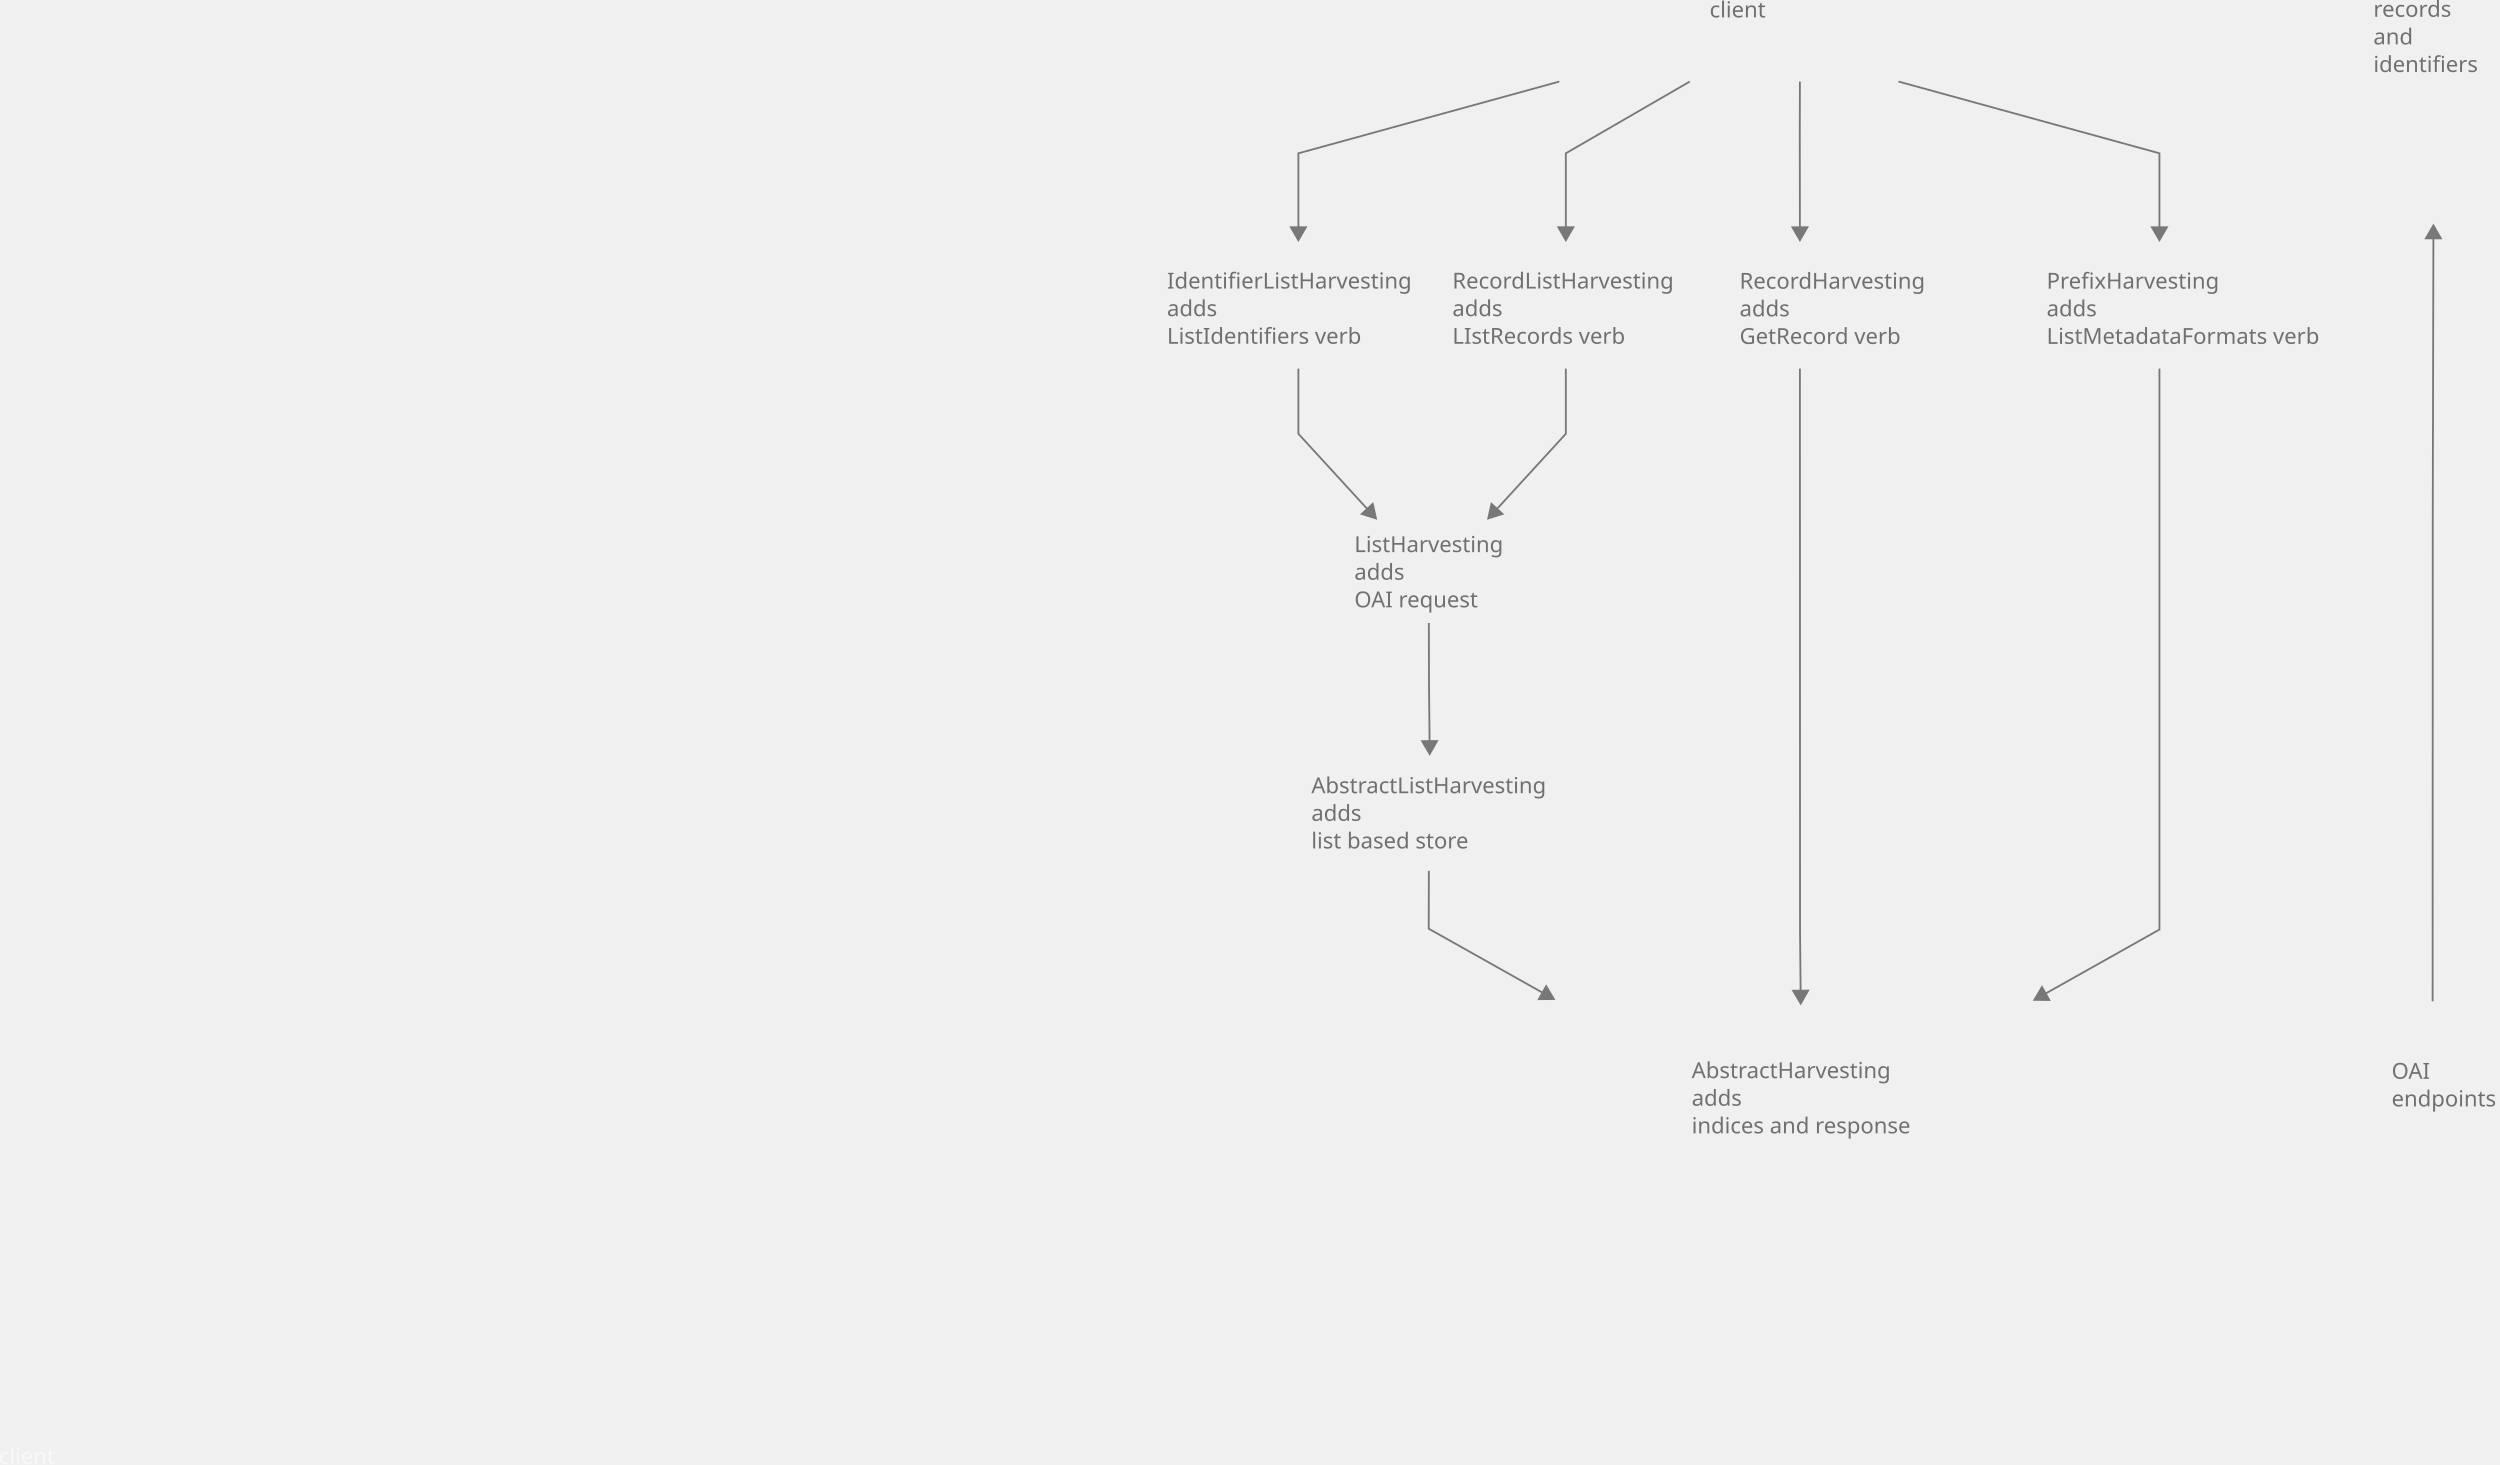
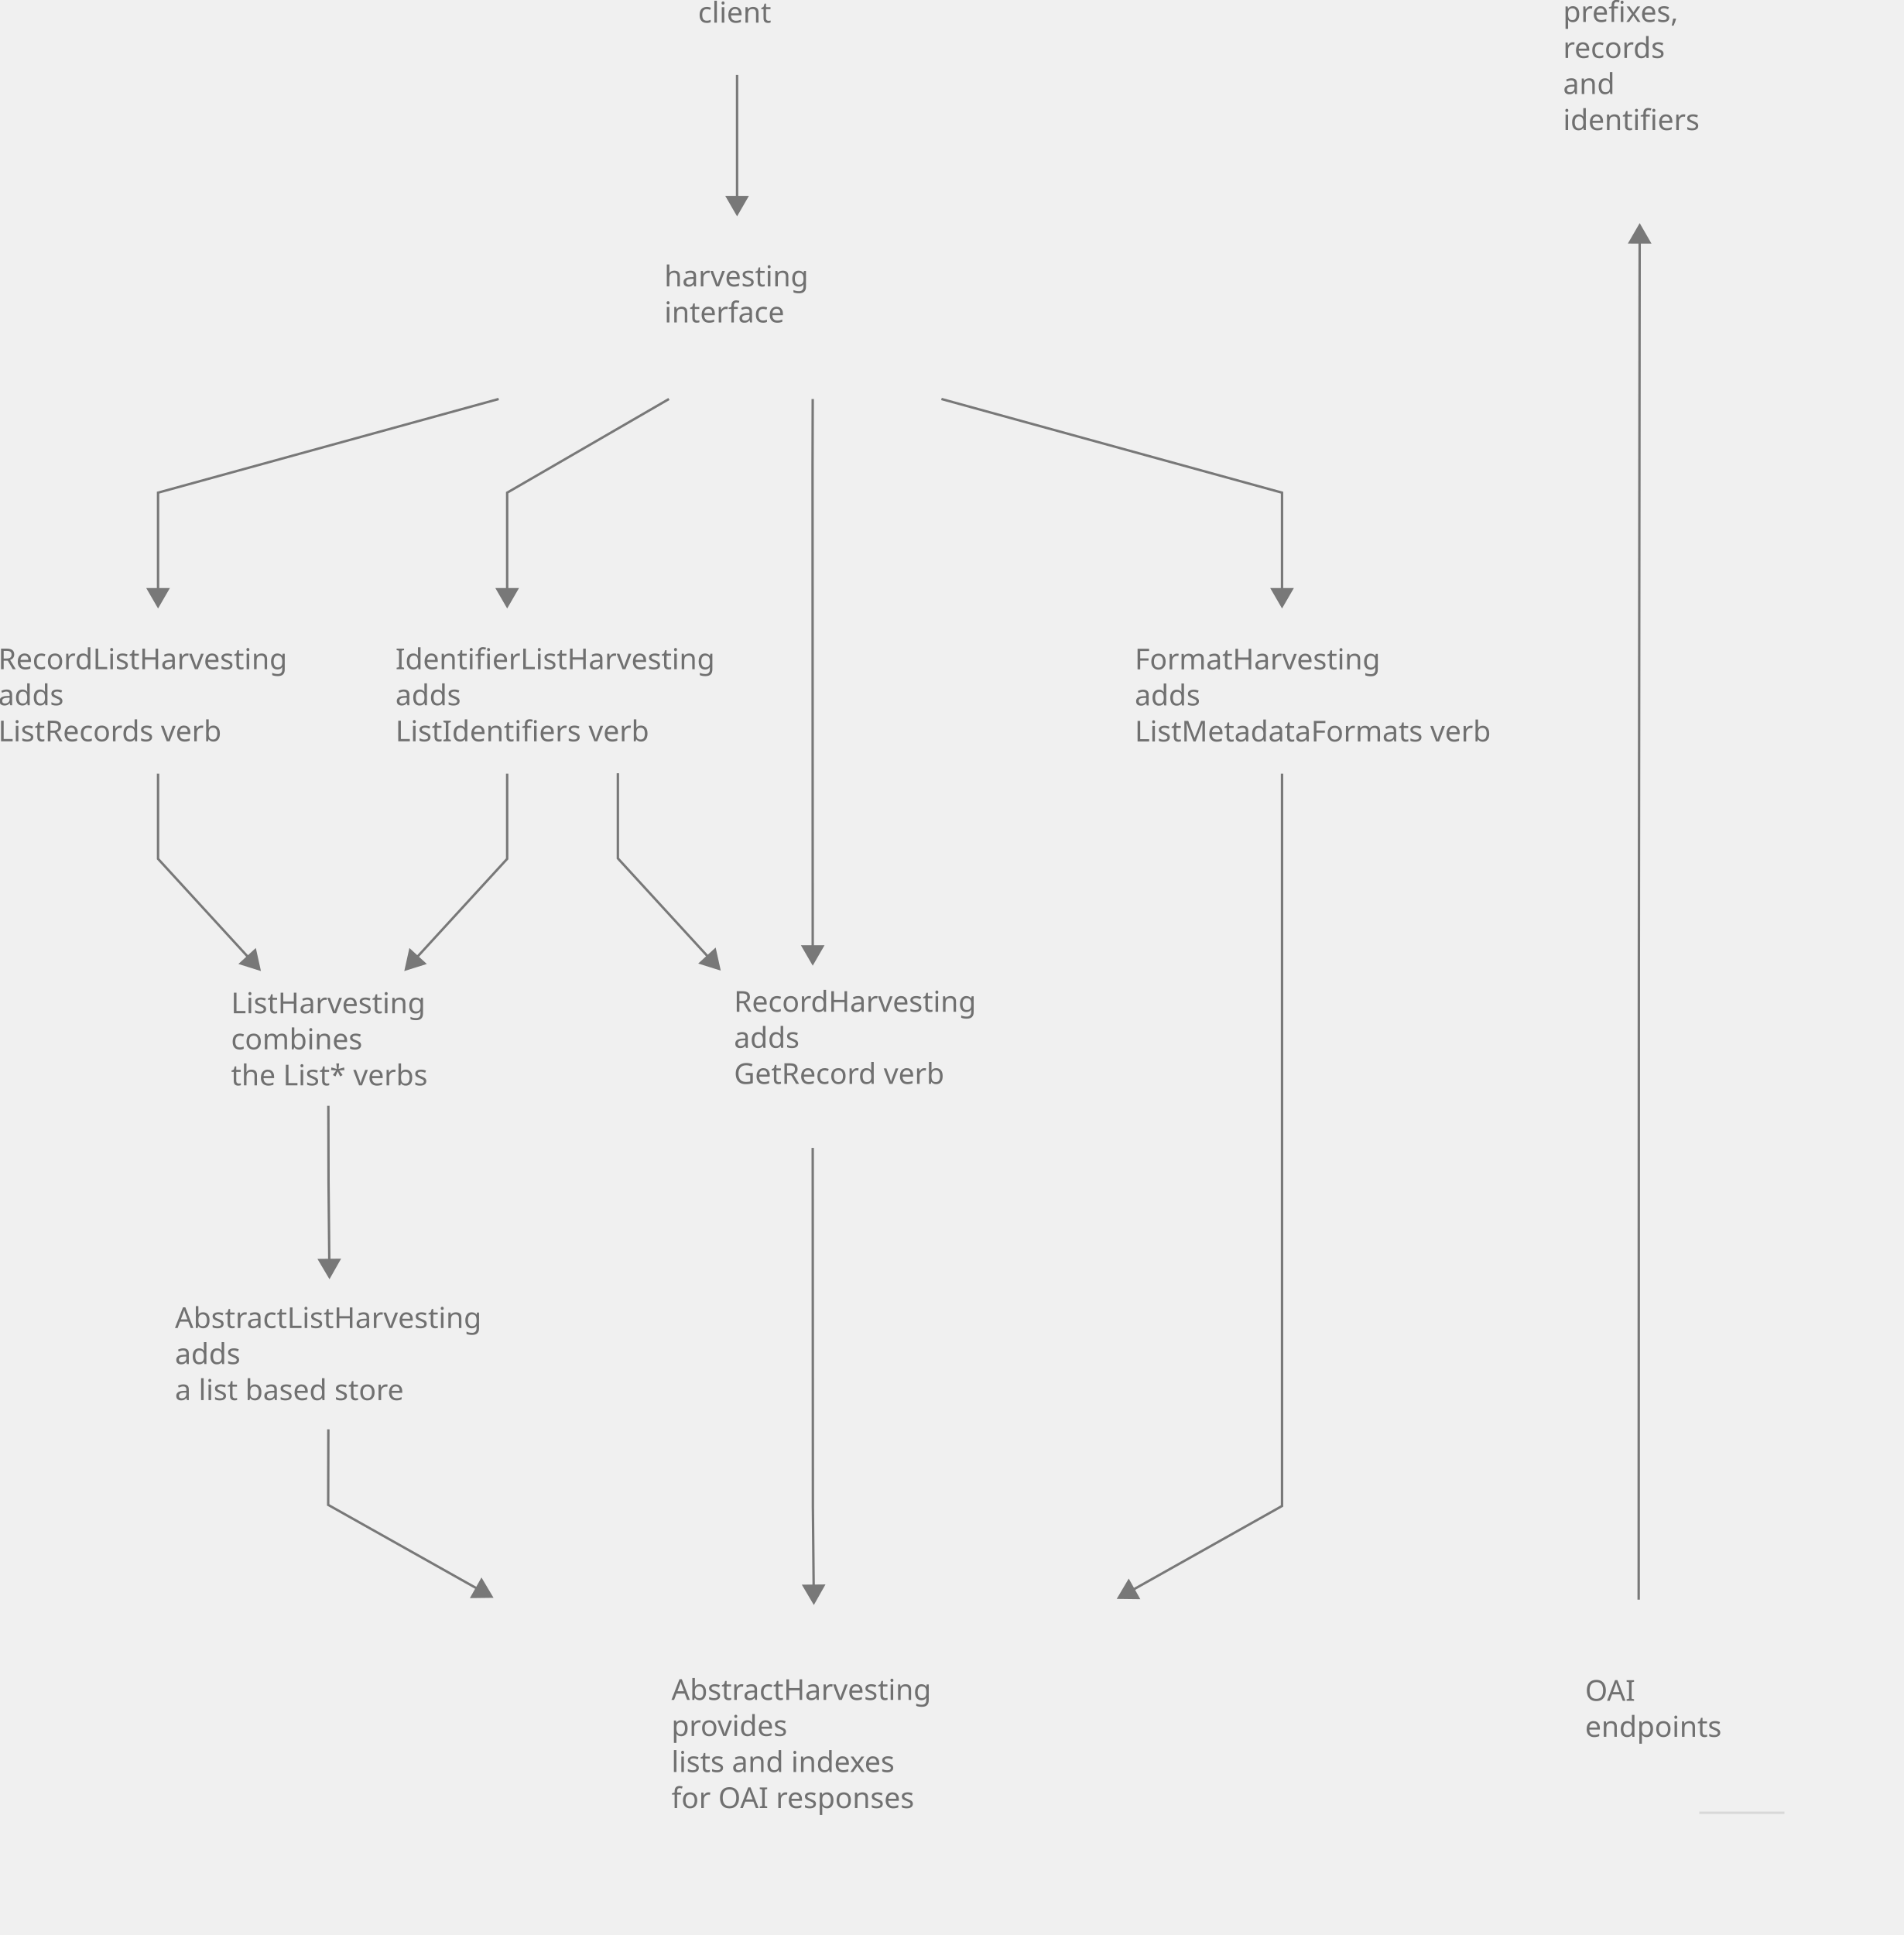
- <svg xmlns="http://www.w3.org/2000/svg" width="1357.999" height="795.416" id="svg3027" version="1.1">
+ <svg xmlns="http://www.w3.org/2000/svg" width="209.562mm" height="213.038mm" id="svg3027" version="1.1">
  <defs id="defs3">
    <marker orient="auto" refY="0" refX="0" id="TriangleOutL" style="overflow:visible">
      <path id="path4526" d="m 5.77,0 -8.65,5 0,-10 8.65,5 z" style="fill-rule:evenodd;stroke:#000000;stroke-width:1pt" transform="scale(0.8,0.8)" />
    </marker>
    <marker orient="auto" refY="0" refX="0" id="marker4606" style="overflow:visible">
      <path id="path4608" d="m 5.77,0 -8.65,5 0,-10 8.65,5 z" style="fill-rule:evenodd;stroke:#000000;stroke-width:1pt" transform="scale(0.8,0.8)" />
    </marker>
    <marker orient="auto" refY="0" refX="0" id="marker4610" style="overflow:visible">
      <path id="path4612" d="m 5.77,0 -8.65,5 0,-10 8.65,5 z" style="fill-rule:evenodd;stroke:#000000;stroke-width:1pt" transform="scale(0.8,0.8)" />
    </marker>
    <marker orient="auto" refY="0" refX="0" id="marker4614" style="overflow:visible">
      <path id="path4616" d="m 5.77,0 -8.65,5 0,-10 8.65,5 z" style="fill-rule:evenodd;stroke:#000000;stroke-width:1pt" transform="scale(0.8,0.8)" />
    </marker>
    <marker orient="auto" refY="0" refX="0" id="marker4618" style="overflow:visible">
      <path id="path4620" d="m 5.77,0 -8.65,5 0,-10 8.65,5 z" style="fill-rule:evenodd;stroke:#000000;stroke-width:1pt" transform="scale(0.8,0.8)" />
    </marker>
    <marker orient="auto" refY="0" refX="0" id="marker4622" style="overflow:visible">
      <path id="path4624" d="m 5.77,0 -8.65,5 0,-10 8.65,5 z" style="fill-rule:evenodd;stroke:#000000;stroke-width:1pt" transform="scale(0.8,0.8)" />
    </marker>
    <marker orient="auto" refY="0" refX="0" id="marker4626" style="overflow:visible">
      <path id="path4628" d="m 5.77,0 -8.65,5 0,-10 8.65,5 z" style="fill-rule:evenodd;stroke:#000000;stroke-width:1pt" transform="scale(0.8,0.8)" />
    </marker>
    <marker orient="auto" refY="0" refX="0" id="marker4630" style="overflow:visible">
      <path id="path4632" d="m 5.77,0 -8.65,5 0,-10 8.65,5 z" style="fill-rule:evenodd;stroke:#000000;stroke-width:1pt" transform="scale(0.8,0.8)" />
    </marker>
    <marker orient="auto" refY="0" refX="0" id="marker4634" style="overflow:visible">
      <path id="path4636" d="m 5.77,0 -8.65,5 0,-10 8.65,5 z" style="fill-rule:evenodd;stroke:#000000;stroke-width:1pt" transform="scale(0.8,0.8)" />
    </marker>
    <marker orient="auto" refY="0" refX="0" id="marker4638" style="overflow:visible">
      <path id="path4640" d="m 5.77,0 -8.65,5 0,-10 8.65,5 z" style="fill-rule:evenodd;stroke:#000000;stroke-width:1pt" transform="scale(0.8,0.8)" />
    </marker>
    <marker orient="auto" refY="0" refX="0" id="marker4642" style="overflow:visible">
      <path id="path4644" d="m 5.77,0 -8.65,5 0,-10 8.65,5 z" style="fill-rule:evenodd;stroke:#000000;stroke-width:1pt" transform="scale(0.8,0.8)" />
    </marker>
    <marker orient="auto" refY="0" refX="0" id="marker4646" style="overflow:visible">
      <path id="path4648" d="m 5.77,0 -8.65,5 0,-10 8.65,5 z" style="fill-rule:evenodd;stroke:#000000;stroke-width:1pt" transform="scale(0.8,0.8)" />
    </marker>
  </defs>
-   <text xml:space="preserve" style="font-style:normal;font-weight:normal;font-size:12px;line-height:125%;font-family:Sans;letter-spacing:0px;word-spacing:0px;opacity:0.535;fill:#000000;fill-opacity:1;stroke:none" x="633.926" y="156.735" id="text3015">
-     <tspan x="633.926" y="156.735" id="tspan3240">IdentifierListHarvesting</tspan>
-     <tspan x="633.926" y="171.735" id="tspan3600">adds </tspan>
-     <tspan x="633.926" y="186.735" id="tspan4221">ListIdentifiers verb </tspan>
-     <tspan x="633.926" y="201.735" id="tspan3602" />
+   <text xml:space="preserve" style="font-style:normal;font-weight:normal;font-size:12px;line-height:125%;font-family:Sans;letter-spacing:0px;word-spacing:0px;opacity:0.535;fill:#000000;fill-opacity:1;stroke:none" x="164.562" y="278.465" id="text3015">
+     <tspan x="164.562" y="278.465" id="tspan3240">IdentifierListHarvesting</tspan>
+     <tspan x="164.562" y="293.465" id="tspan3600">adds </tspan>
+     <tspan x="164.562" y="308.465" id="tspan4221">ListIdentifiers verb </tspan>
+     <tspan x="164.562" y="323.465" id="tspan3602" />
  </text>
-   <text xml:space="preserve" style="font-style:normal;font-weight:normal;font-size:12px;line-height:125%;font-family:Sans;letter-spacing:0px;word-spacing:0px;opacity:0.535;fill:#000000;fill-opacity:1;stroke:none" x="928.652" y="9.449" id="text3180">
-     <tspan x="928.652" y="9.449" id="tspan3182">client</tspan>
+   <text xml:space="preserve" style="font-style:normal;font-weight:normal;font-size:12px;line-height:125%;font-family:Sans;letter-spacing:0px;word-spacing:0px;opacity:0.535;fill:#000000;fill-opacity:1;stroke:none" x="276.461" y="119.168" id="text3180">
+     <tspan x="276.461" y="119.168" id="tspan3182">harvesting</tspan>
+     <tspan x="276.461" y="134.168" id="tspan4265">interface</tspan>
  </text>
-   <text xml:space="preserve" style="font-style:normal;font-weight:normal;font-size:12px;line-height:125%;font-family:Sans;letter-spacing:0px;word-spacing:0px;opacity:0.535;fill:#000000;fill-opacity:1;stroke:none" x="735.674" y="299.907" id="text3186">
-     <tspan x="735.674" y="299.907" id="tspan3188">ListHarvesting</tspan>
-     <tspan x="735.674" y="314.907" id="tspan3594">adds</tspan>
-     <tspan x="735.674" y="329.907" id="tspan4227">OAI request</tspan>
+   <text xml:space="preserve" style="font-style:normal;font-weight:normal;font-size:12px;line-height:125%;font-family:Sans;letter-spacing:0px;word-spacing:0px;opacity:0.535;fill:#000000;fill-opacity:1;stroke:none" x="96.161" y="421.637" id="text3186">
+     <tspan x="96.161" y="421.637" id="tspan3188">ListHarvesting</tspan>
+     <tspan x="96.161" y="436.637" id="tspan4227">combines </tspan>
+     <tspan x="96.161" y="451.637" id="tspan4247">the List* verbs</tspan>
  </text>
-   <path id="path3192" d="m 705.284,200.207 0,35.433 38.976,42.52" style="opacity:0.5;fill:none;stroke:#000000;stroke-width:1;stroke-linecap:butt;stroke-linejoin:miter;stroke-miterlimit:4;stroke-dasharray:none;stroke-dashoffset:0;stroke-opacity:1;marker-end:url(#TriangleOutL)" />
-   <path style="opacity:0.5;fill:none;stroke:#000000;stroke-width:1;stroke-linecap:butt;stroke-linejoin:miter;stroke-miterlimit:4;stroke-dasharray:none;stroke-dashoffset:0;stroke-opacity:1;marker-end:url(#TriangleOutL)" d="m 776.15,338.396 0.071,31.433 0.341,35.07" id="path3202" />
-   <text xml:space="preserve" style="font-style:normal;font-weight:normal;font-size:12px;line-height:125%;font-family:Sans;letter-spacing:0px;word-spacing:0px;opacity:0.535;fill:#000000;fill-opacity:1;stroke:none" x="712.32" y="430.877" id="text3214">
-     <tspan x="712.32" y="430.877" id="tspan3218">AbstractListHarvesting</tspan>
-     <tspan x="712.32" y="445.877" id="tspan3590">adds</tspan>
-     <tspan x="712.32" y="460.877" id="tspan4229">list based store</tspan>
+   <path id="path3192" d="m 65.77,321.937 0,35.433 38.976,42.52" style="opacity:0.5;fill:none;stroke:#000000;stroke-width:1;stroke-linecap:butt;stroke-linejoin:miter;stroke-miterlimit:4;stroke-dasharray:none;stroke-dashoffset:0;stroke-opacity:1;marker-end:url(#TriangleOutL)" />
+   <path style="opacity:0.5;fill:none;stroke:#000000;stroke-width:1;stroke-linecap:butt;stroke-linejoin:miter;stroke-miterlimit:4;stroke-dasharray:none;stroke-dashoffset:0;stroke-opacity:1;marker-end:url(#TriangleOutL)" d="m 136.637,460.126 0.071,31.433 0.341,35.07" id="path3202" />
+   <text xml:space="preserve" style="font-style:normal;font-weight:normal;font-size:12px;line-height:125%;font-family:Sans;letter-spacing:0px;word-spacing:0px;opacity:0.535;fill:#000000;fill-opacity:1;stroke:none" x="72.807" y="552.607" id="text3214">
+     <tspan x="72.807" y="552.607" id="tspan3218">AbstractListHarvesting</tspan>
+     <tspan x="72.807" y="567.607" id="tspan3590">adds</tspan>
+     <tspan x="72.807" y="582.607" id="tspan4229">a list based store</tspan>
  </text>
-   <text id="text3226" y="585.635" x="918.926" style="font-style:normal;font-weight:normal;font-size:12px;line-height:125%;font-family:Sans;letter-spacing:0px;word-spacing:0px;opacity:0.535;fill:#000000;fill-opacity:1;stroke:none" xml:space="preserve">
-     <tspan id="tspan3230" y="585.635" x="918.926">AbstractHarvesting</tspan>
-     <tspan y="600.635" x="918.926" id="tspan3592">adds </tspan>
-     <tspan y="615.635" x="918.926" id="tspan4250">indices and response</tspan>
+   <text id="text3226" y="707.364" x="279.412" style="font-style:normal;font-weight:normal;font-size:12px;line-height:125%;font-family:Sans;letter-spacing:0px;word-spacing:0px;opacity:0.535;fill:#000000;fill-opacity:1;stroke:none" xml:space="preserve">
+     <tspan id="tspan3230" y="707.364" x="279.412">AbstractHarvesting</tspan>
+     <tspan y="722.364" x="279.412" id="tspan4250">provides </tspan>
+     <tspan y="737.364" x="279.412" id="tspan4251">lists and indexes</tspan>
+     <tspan y="752.364" x="279.412" id="tspan4254">for OAI responses</tspan>
  </text>
-   <path id="path3232" d="m 776.15,473.042 -0.071,31.433 63.851,35.89" style="opacity:0.5;fill:none;stroke:#000000;stroke-width:1;stroke-linecap:butt;stroke-linejoin:miter;stroke-miterlimit:4;stroke-dasharray:none;stroke-dashoffset:0;stroke-opacity:1;marker-end:url(#TriangleOutL)" />
-   <text xml:space="preserve" style="font-style:normal;font-weight:normal;font-size:12px;line-height:125%;font-family:Sans;letter-spacing:0px;word-spacing:0px;opacity:0.535;fill:#000000;fill-opacity:1;stroke:none" x="1299.107" y="585.987" id="text3403">
-     <tspan x="1299.107" y="585.987" id="tspan3427">OAI </tspan>
-     <tspan x="1299.107" y="600.987" id="tspan3616">endpoints</tspan>
+   <path id="path3232" d="m 136.637,594.771 -0.071,31.433 63.851,35.89" style="opacity:0.5;fill:none;stroke:#000000;stroke-width:1;stroke-linecap:butt;stroke-linejoin:miter;stroke-miterlimit:4;stroke-dasharray:none;stroke-dashoffset:0;stroke-opacity:1;marker-end:url(#TriangleOutL)" />
+   <text xml:space="preserve" style="font-style:normal;font-weight:normal;font-size:12px;line-height:125%;font-family:Sans;letter-spacing:0px;word-spacing:0px;opacity:0.535;fill:#000000;fill-opacity:1;stroke:none" x="659.593" y="707.717" id="text3403">
+     <tspan x="659.593" y="707.717" id="tspan3427">OAI </tspan>
+     <tspan x="659.593" y="722.717" id="tspan3616">endpoints</tspan>
  </text>
-   <text id="text3421" y="9.117" x="1289.225" style="font-style:normal;font-weight:normal;font-size:12px;line-height:125%;font-family:Sans;letter-spacing:0px;word-spacing:0px;opacity:0.535;fill:#000000;fill-opacity:1;stroke:none" xml:space="preserve">
-     <tspan id="tspan3423" y="9.117" x="1289.225">records</tspan>
-     <tspan y="24.117" x="1289.225" id="tspan3668">and </tspan>
-     <tspan y="39.117" x="1289.225" id="tspan4252">identifiers</tspan>
+   <text id="text3421" y="9.117" x="650.446" style="font-style:normal;font-weight:normal;font-size:12px;line-height:125%;font-family:Sans;letter-spacing:0px;word-spacing:0px;opacity:0.535;fill:#000000;fill-opacity:1;stroke:none" xml:space="preserve">
+     <tspan id="tspan3423" y="9.117" x="650.446">prefixes,</tspan>
+     <tspan y="24.117" x="650.446" id="tspan4253">records</tspan>
+     <tspan y="39.117" x="650.446" id="tspan3668">and </tspan>
+     <tspan y="54.117" x="650.446" id="tspan4252">identifiers</tspan>
  </text>
-   <path id="path3425" d="m 1321.407,543.908 0.071,-262.415 0.341,-154.356" style="opacity:0.5;fill:none;stroke:#000000;stroke-width:1;stroke-linecap:butt;stroke-linejoin:miter;stroke-miterlimit:4;stroke-dasharray:none;stroke-dashoffset:0;stroke-opacity:1;marker-end:url(#TriangleOutL)" />
-   <text id="text3606" y="156.735" x="788.926" style="font-style:normal;font-weight:normal;font-size:12px;line-height:125%;font-family:Sans;letter-spacing:0px;word-spacing:0px;opacity:0.535;fill:#000000;fill-opacity:1;stroke:none" xml:space="preserve">
-     <tspan id="tspan3608" y="156.735" x="788.926">RecordListHarvesting</tspan>
-     <tspan id="tspan3610" y="171.735" x="788.926">adds</tspan>
-     <tspan y="186.735" x="788.926" id="tspan4219">LIstRecords verb </tspan>
-     <tspan id="tspan3612" y="201.735" x="788.926" />
+   <path id="path3425" d="m 681.894,665.638 0.071,-262.415 0.341,-304.7" style="opacity:0.5;fill:none;stroke:#000000;stroke-width:1;stroke-linecap:butt;stroke-linejoin:miter;stroke-miterlimit:4;stroke-dasharray:none;stroke-dashoffset:0;stroke-opacity:1;marker-end:url(#TriangleOutL)" />
+   <text id="text3606" y="278.465" x="-0.721" style="font-style:normal;font-weight:normal;font-size:12px;line-height:125%;font-family:Sans;letter-spacing:0px;word-spacing:0px;opacity:0.535;fill:#000000;fill-opacity:1;stroke:none" xml:space="preserve">
+     <tspan id="tspan3608" y="278.465" x="-0.721">RecordListHarvesting</tspan>
+     <tspan id="tspan3610" y="293.465" x="-0.721">adds</tspan>
+     <tspan y="308.465" x="-0.721" id="tspan4219">ListRecords verb </tspan>
+     <tspan id="tspan3612" y="323.465" x="-0.721" />
  </text>
-   <text xml:space="preserve" style="font-style:normal;font-weight:normal;font-size:12px;line-height:125%;font-family:Sans;letter-spacing:0px;word-spacing:0px;opacity:0.535;fill:#000000;fill-opacity:1;stroke:none" x="944.937" y="156.827" id="text3620">
-     <tspan x="944.937" y="156.827" id="tspan3622">RecordHarvesting</tspan>
-     <tspan x="944.937" y="171.827" id="tspan3624">adds</tspan>
-     <tspan x="944.937" y="186.827" id="tspan4223">GetRecord verb </tspan>
-     <tspan x="944.937" y="201.827" id="tspan3626" />
+   <path id="path3628" d="m 338.193,477.656 0.071,149.465 0.341,35.07" style="opacity:0.5;fill:none;stroke:#000000;stroke-width:1;stroke-linecap:butt;stroke-linejoin:miter;stroke-miterlimit:4;stroke-dasharray:none;stroke-dashoffset:0;stroke-opacity:1;marker-end:url(#TriangleOutL)" />
+   <path style="opacity:0.5;fill:none;stroke:#000000;stroke-width:1;stroke-linecap:butt;stroke-linejoin:miter;stroke-miterlimit:4;stroke-dasharray:none;stroke-dashoffset:0;stroke-opacity:1;marker-end:url(#TriangleOutL)" d="m 533.487,321.937 0,304.724 -63.851,35.89" id="path3630" />
+   <text id="text3646" y="278.532" x="472.213" style="font-style:normal;font-weight:normal;font-size:12px;line-height:125%;font-family:Sans;letter-spacing:0px;word-spacing:0px;opacity:0.535;fill:#000000;fill-opacity:1;stroke:none" xml:space="preserve">
+     <tspan id="tspan3648" y="278.532" x="472.213">FormatHarvesting</tspan>
+     <tspan id="tspan3650" y="293.532" x="472.213">adds</tspan>
+     <tspan y="308.532" x="472.213" id="tspan4225">ListMetadataFormats verb</tspan>
  </text>
-   <path id="path3628" d="m 977.706,200.207 0.071,305.184 0.341,35.07" style="opacity:0.5;fill:none;stroke:#000000;stroke-width:1;stroke-linecap:butt;stroke-linejoin:miter;stroke-miterlimit:4;stroke-dasharray:none;stroke-dashoffset:0;stroke-opacity:1;marker-end:url(#TriangleOutL)" />
-   <path style="opacity:0.5;fill:none;stroke:#000000;stroke-width:1;stroke-linecap:butt;stroke-linejoin:miter;stroke-miterlimit:4;stroke-dasharray:none;stroke-dashoffset:0;stroke-opacity:1;marker-end:url(#TriangleOutL)" d="m 1173.001,200.207 0,304.724 -63.851,35.89" id="path3630" />
-   <text id="text3646" y="156.802" x="1111.726" style="font-style:normal;font-weight:normal;font-size:12px;line-height:125%;font-family:Sans;letter-spacing:0px;word-spacing:0px;opacity:0.535;fill:#000000;fill-opacity:1;stroke:none" xml:space="preserve">
-     <tspan id="tspan3648" y="156.802" x="1111.726">PrefixHarvesting</tspan>
-     <tspan id="tspan3650" y="171.802" x="1111.726">adds</tspan>
-     <tspan y="186.802" x="1111.726" id="tspan4225">ListMetadataFormats verb</tspan>
+   <path style="opacity:0.5;fill:none;stroke:#000000;stroke-width:1;stroke-linecap:butt;stroke-linejoin:miter;stroke-miterlimit:4;stroke-dasharray:none;stroke-dashoffset:0;stroke-opacity:1;marker-end:url(#TriangleOutL)" d="m 207.503,166.031 -141.732,38.976 0,42.52" id="path3652" />
+   <path style="opacity:0.5;fill:none;stroke:#000000;stroke-width:1;stroke-linecap:butt;stroke-linejoin:miter;stroke-miterlimit:4;stroke-dasharray:none;stroke-dashoffset:0;stroke-opacity:1;marker-end:url(#TriangleOutL)" d="m 338.193,166.031 -0.071,28.028 0.071,202.1" id="path3656" />
+   <path id="path3662" d="m 278.369,166.031 -67.323,38.976 0,42.52" style="opacity:0.5;fill:none;stroke:#000000;stroke-width:1;stroke-linecap:butt;stroke-linejoin:miter;stroke-miterlimit:4;stroke-dasharray:none;stroke-dashoffset:0;stroke-opacity:1;marker-end:url(#TriangleOutL)" />
+   <path style="opacity:0.5;fill:none;stroke:#000000;stroke-width:1;stroke-linecap:butt;stroke-linejoin:miter;stroke-miterlimit:4;stroke-dasharray:none;stroke-dashoffset:0;stroke-opacity:1;marker-end:url(#TriangleOutL)" d="m 211.046,321.937 0,35.433 -38.976,42.52" id="path4856" />
+   <path id="path5812" d="m 391.755,166.031 141.732,38.976 0,42.52" style="opacity:0.5;fill:none;stroke:#000000;stroke-width:1;stroke-linecap:butt;stroke-linejoin:miter;stroke-miterlimit:4;stroke-dasharray:none;stroke-dashoffset:0;stroke-opacity:1;marker-end:url(#TriangleOutL)" />
+   <text id="text6082" y="877.98" x="150.721" style="font-style:normal;font-weight:normal;font-size:12px;line-height:125%;font-family:Sans;letter-spacing:0px;word-spacing:0px;opacity:0.535;fill:#000000;fill-opacity:1;stroke:none" xml:space="preserve">
+     <tspan id="tspan6084" y="877.98" x="150.721" />
  </text>
-   <path style="opacity:0.5;fill:none;stroke:#000000;stroke-width:1;stroke-linecap:butt;stroke-linejoin:miter;stroke-miterlimit:4;stroke-dasharray:none;stroke-dashoffset:0;stroke-opacity:1;marker-end:url(#TriangleOutL)" d="m 847.016,44.301 -141.732,38.976 0,42.52" id="path3652" />
-   <path style="opacity:0.5;fill:none;stroke:#000000;stroke-width:1;stroke-linecap:butt;stroke-linejoin:miter;stroke-miterlimit:4;stroke-dasharray:none;stroke-dashoffset:0;stroke-opacity:1;marker-end:url(#TriangleOutL)" d="m 977.706,44.301 -0.071,28.028 0.071,53.468" id="path3656" />
-   <path id="path3662" d="m 917.882,44.301 -67.323,38.976 0,42.52" style="opacity:0.5;fill:none;stroke:#000000;stroke-width:1;stroke-linecap:butt;stroke-linejoin:miter;stroke-miterlimit:4;stroke-dasharray:none;stroke-dashoffset:0;stroke-opacity:1;marker-end:url(#TriangleOutL)" />
-   <path style="opacity:0.5;fill:none;stroke:#000000;stroke-width:1;stroke-linecap:butt;stroke-linejoin:miter;stroke-miterlimit:4;stroke-dasharray:none;stroke-dashoffset:0;stroke-opacity:1;marker-end:url(#TriangleOutL)" d="m 850.56,200.207 0,35.433 -38.976,42.52" id="path4856" />
-   <text id="text5804" y="795.247" x="-0.662" style="font-style:normal;font-weight:normal;font-size:12px;line-height:125%;font-family:Sans;letter-spacing:0px;word-spacing:0px;opacity:0.535;fill:#ffffff;fill-opacity:1;stroke:none" xml:space="preserve">
-     <tspan id="tspan5806" y="795.247" x="-0.662">client</tspan>
+   <text id="text4228" y="870.448" x="-486.846" style="font-style:normal;font-weight:normal;font-size:12px;line-height:125%;font-family:Sans;letter-spacing:0px;word-spacing:0px;opacity:0.535;fill:#000000;fill-opacity:1;stroke:none" xml:space="preserve">
+     <tspan id="tspan4230" y="870.448" x="-486.846" />
  </text>
-   <path id="path5812" d="m 1031.268,44.301 141.732,38.976 0,42.52" style="opacity:0.5;fill:none;stroke:#000000;stroke-width:1;stroke-linecap:butt;stroke-linejoin:miter;stroke-miterlimit:4;stroke-dasharray:none;stroke-dashoffset:0;stroke-opacity:1;marker-end:url(#TriangleOutL)" />
-   <text id="text6082" y="-37.733" x="928.652" style="font-style:normal;font-weight:normal;font-size:12px;line-height:125%;font-family:Sans;letter-spacing:0px;word-spacing:0px;opacity:0.535;fill:#000000;fill-opacity:1;stroke:none" xml:space="preserve">
-     <tspan id="tspan6084" y="-37.733" x="928.652" />
+   <flowRoot xml:space="preserve" id="flowRoot4232" style="font-style:normal;font-weight:normal;font-size:40px;line-height:125%;font-family:Sans;letter-spacing:0px;word-spacing:0px;fill:#000000;fill-opacity:1;stroke:none;stroke-width:1px;stroke-linecap:butt;stroke-linejoin:miter;stroke-opacity:1" transform="translate(-777.9309,915.7139)">
+     <flowRegion id="flowRegion4234">
+       <rect id="rect4236" width="191.339" height="109.843" x="220.079" y="-97.617" />
+     </flowRegion>
+     <flowPara id="flowPara4238" />
+   </flowRoot>
+   <flowRoot xml:space="preserve" id="flowRoot4240" style="font-style:normal;font-weight:normal;font-size:40px;line-height:125%;font-family:Sans;letter-spacing:0px;word-spacing:0px;fill:#000000;fill-opacity:1;stroke:none;stroke-width:1px;stroke-linecap:butt;stroke-linejoin:miter;stroke-opacity:1" transform="translate(-777.9309,915.7139)">
+     <flowRegion id="flowRegion4242">
+       <rect id="rect4244" width="141.732" height="70.866" x="234.253" y="-86.987" />
+     </flowRegion>
+     <flowPara id="flowPara4246" />
+   </flowRoot>
+   <path id="path4236" d="m 257.109,321.75 0,35.433 38.976,42.52" style="opacity:0.5;fill:none;stroke:#000000;stroke-width:1;stroke-linecap:butt;stroke-linejoin:miter;stroke-miterlimit:4;stroke-dasharray:none;stroke-dashoffset:0;stroke-opacity:1;marker-end:url(#TriangleOutL)" />
+   <text id="text4238" y="421.016" x="305.424" style="font-style:normal;font-weight:normal;font-size:12px;line-height:125%;font-family:Sans;letter-spacing:0px;word-spacing:0px;opacity:0.535;fill:#000000;fill-opacity:1;stroke:none" xml:space="preserve">
+     <tspan id="tspan4240" y="421.016" x="305.424">RecordHarvesting</tspan>
+     <tspan id="tspan4242" y="436.016" x="305.424">adds</tspan>
+     <tspan id="tspan4244" y="451.016" x="305.424">GetRecord verb </tspan>
+     <tspan id="tspan4246" y="466.016" x="305.424" />
  </text>
+   <path id="path4259" d="m 707.109,754.317 35.433,0" style="opacity:0.1;fill:none;fill-rule:evenodd;stroke:#000000;stroke-width:1px;stroke-linecap:butt;stroke-linejoin:miter;stroke-opacity:1" />
+   <text id="text4261" y="9.417" x="290.473" style="font-style:normal;font-weight:normal;font-size:12px;line-height:125%;font-family:Sans;letter-spacing:0px;word-spacing:0px;opacity:0.535;fill:#000000;fill-opacity:1;stroke:none" xml:space="preserve">
+     <tspan id="tspan4263" y="9.417" x="290.473">client</tspan>
+   </text>
+   <path style="opacity:0.5;fill:none;stroke:#000000;stroke-width:1;stroke-linecap:butt;stroke-linejoin:miter;stroke-miterlimit:4;stroke-dasharray:none;stroke-dashoffset:0;stroke-opacity:1;marker-end:url(#TriangleOutL)" d="m 306.715,31.199 0,28.346 0,24.803" id="path4267" />
</svg>
